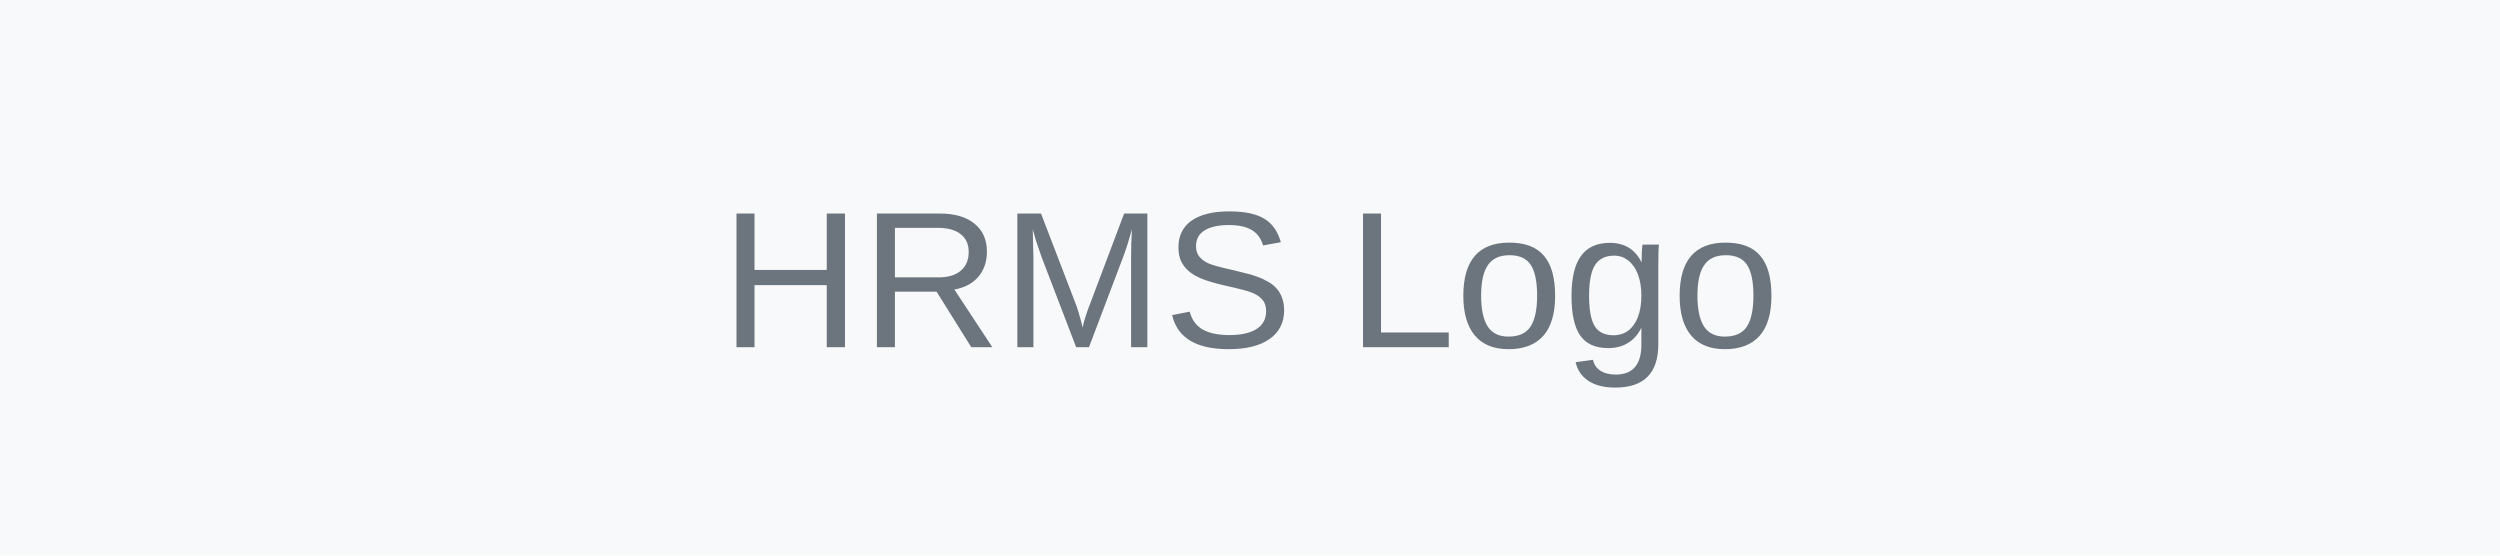
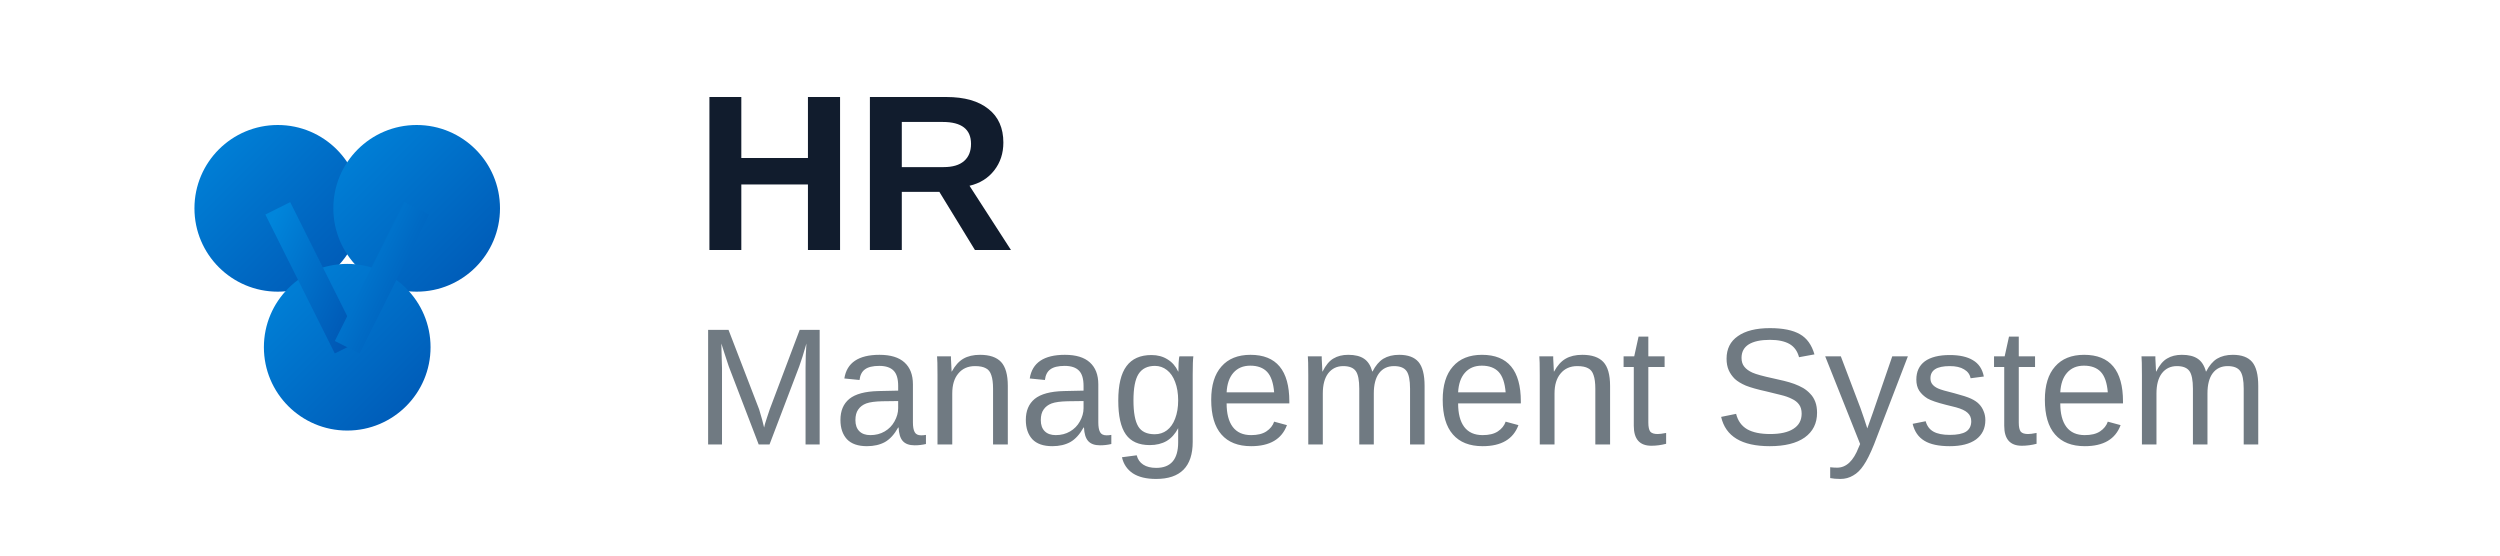
<svg xmlns="http://www.w3.org/2000/svg" width="180" height="40" viewBox="0 0 180 40">
-   <rect width="180" height="40" fill="#f8f9fa" />
-   <text x="90" y="25" text-anchor="middle" font-family="Arial, sans-serif" font-size="14" fill="#6c757d">HRMS Logo</text>
+   <defs>
+     <linearGradient id="logoGradient" x1="0%" y1="0%" x2="100%" y2="100%">
+       <stop offset="0%" style="stop-color:#0085db;stop-opacity:1" />
+       <stop offset="100%" style="stop-color:#0056b3;stop-opacity:1" />
+     </linearGradient>
+   </defs>
+   <rect width="180" height="40" fill="transparent" />
+   <g transform="translate(5, 5)">
+     <circle cx="15" cy="10" r="6" fill="url(#logoGradient)" />
+     <circle cx="25" cy="10" r="6" fill="url(#logoGradient)" />
+     <circle cx="20" cy="20" r="6" fill="url(#logoGradient)" />
+     <line x1="15" y1="10" x2="20" y2="20" stroke="url(#logoGradient)" stroke-width="2" />
+     <line x1="25" y1="10" x2="20" y2="20" stroke="url(#logoGradient)" stroke-width="2" />
+   </g>
+   <text x="50" y="18" font-family="'Plus Jakarta Sans', Arial, sans-serif" font-size="16" font-weight="600" fill="#111c2d">HR</text>
+   <text x="50" y="32" font-family="'Plus Jakarta Sans', Arial, sans-serif" font-size="12" font-weight="400" fill="#707a82">Management System</text>
</svg>
